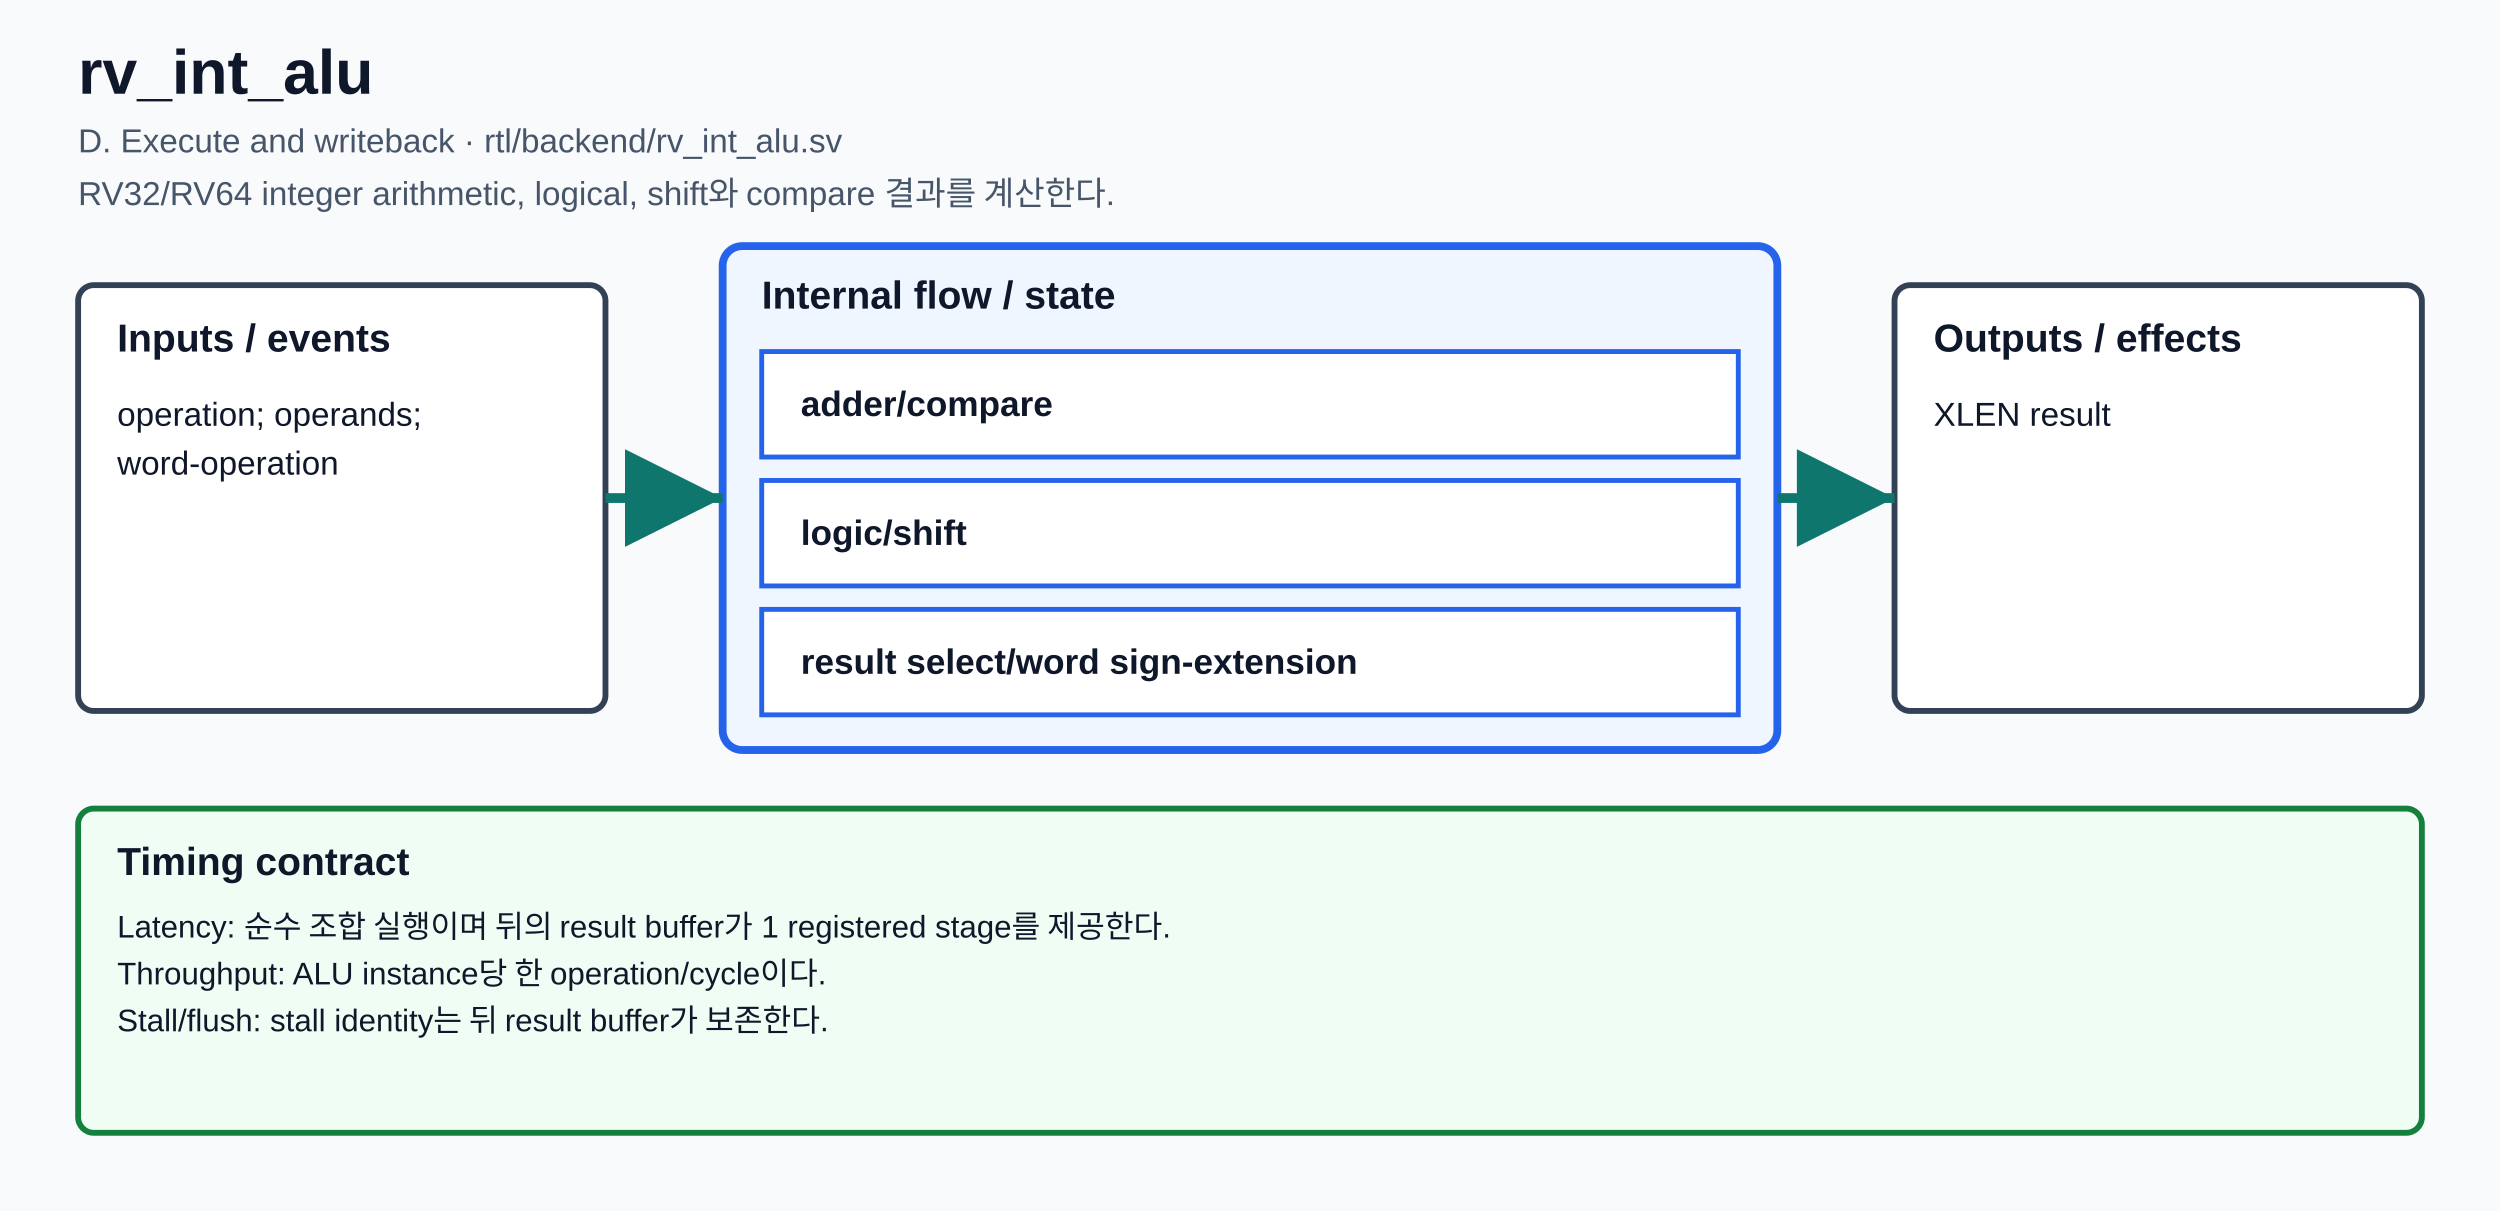
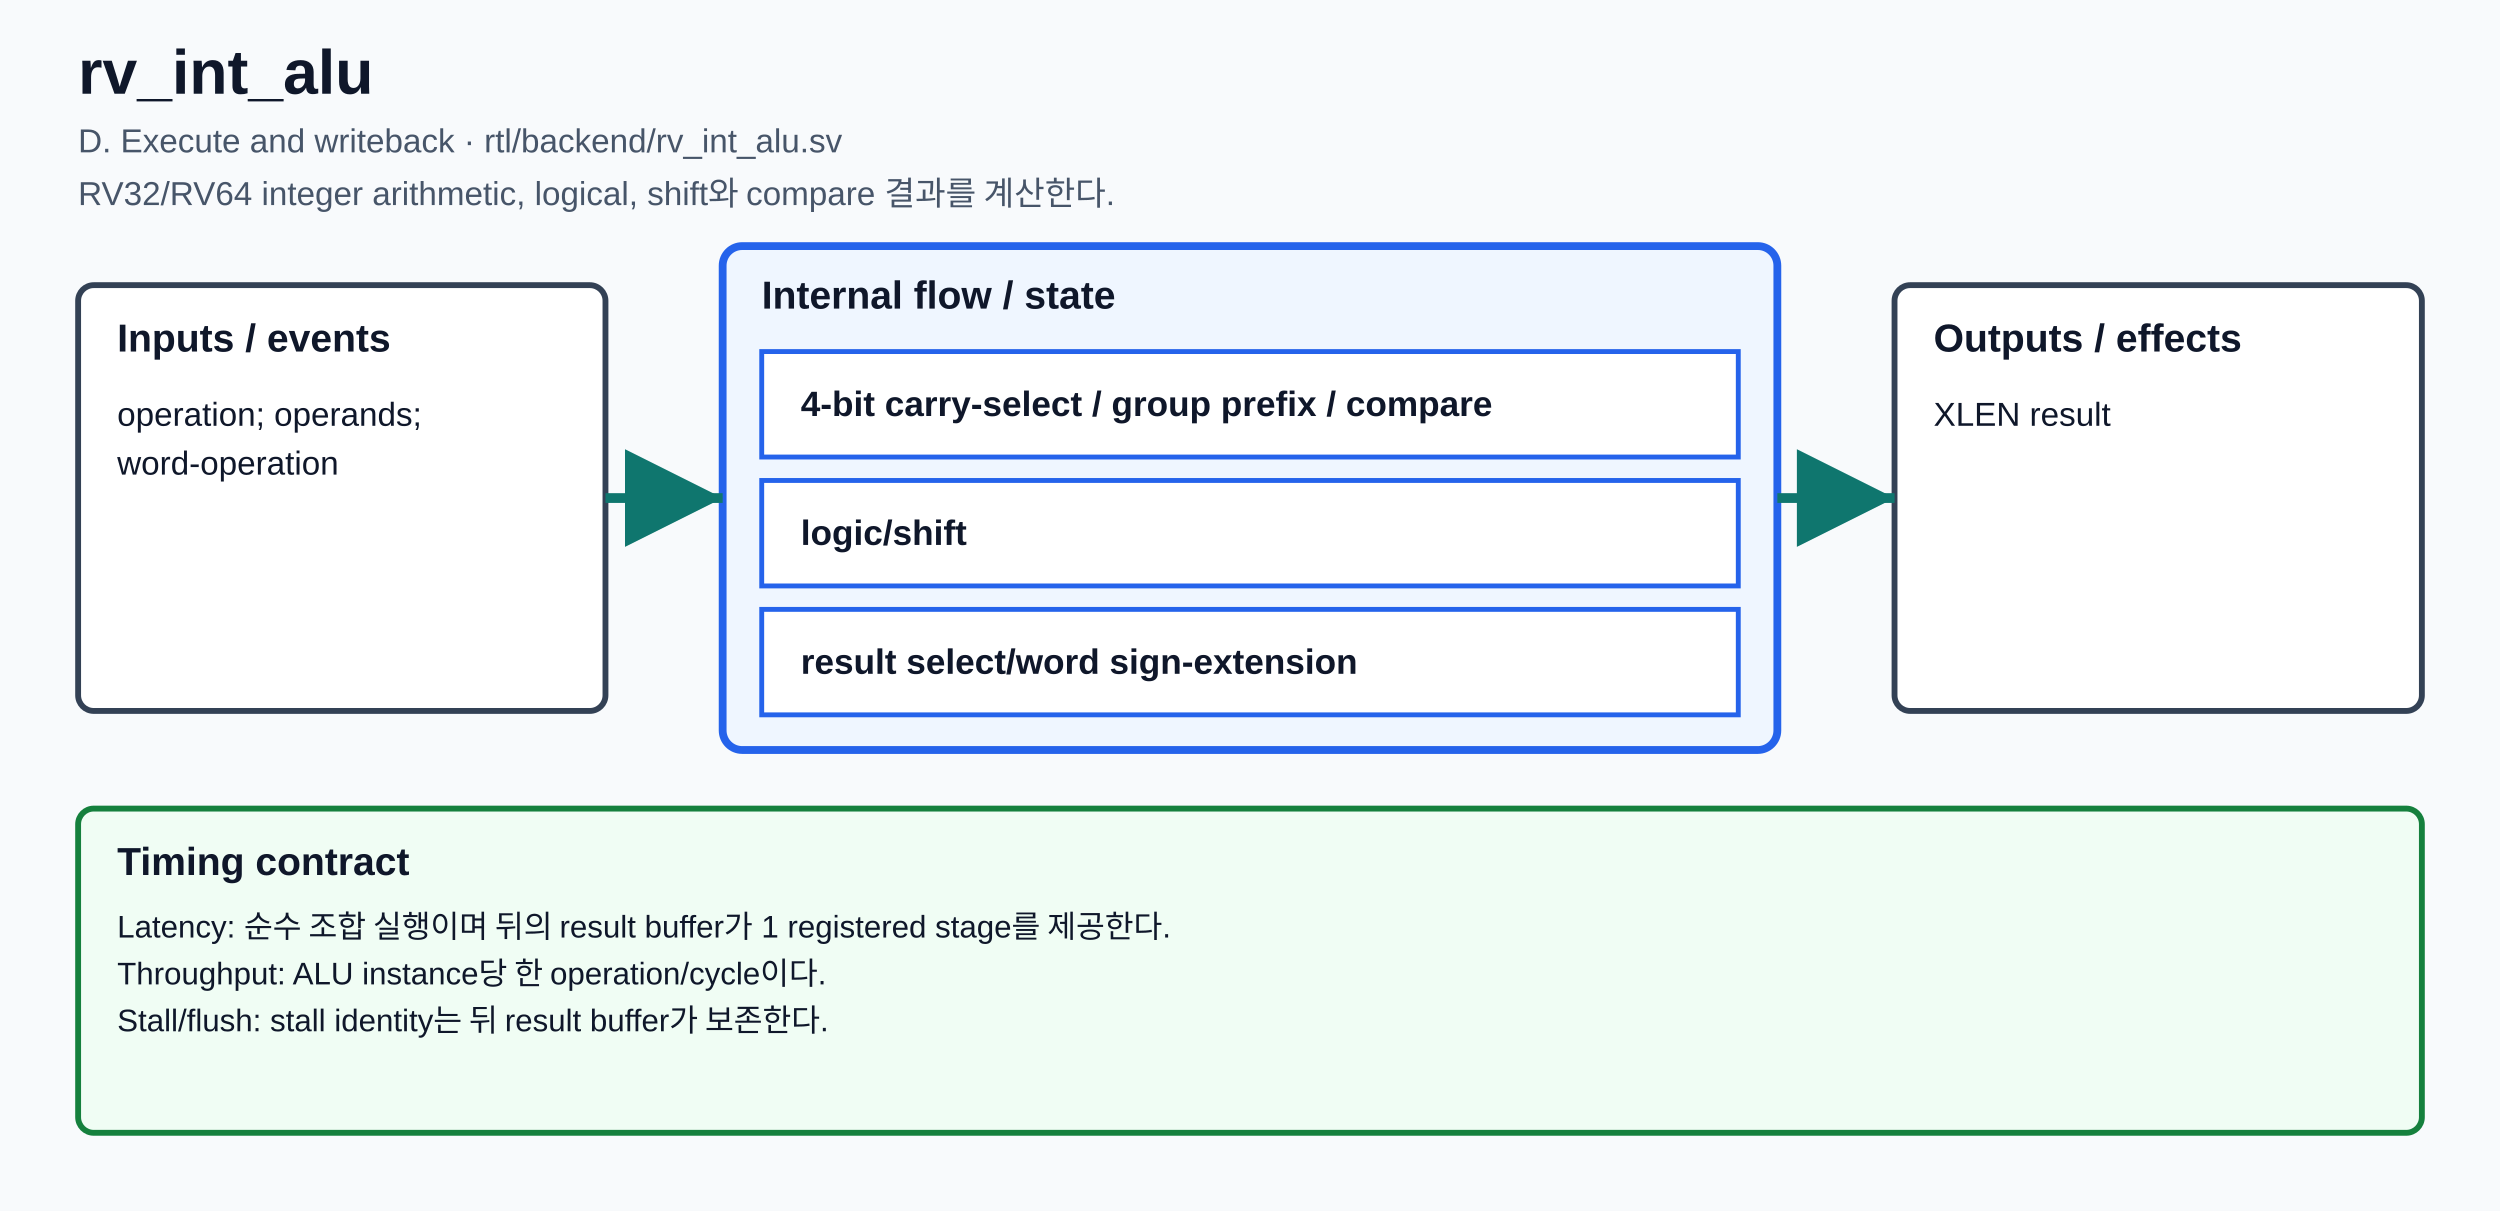
<svg xmlns="http://www.w3.org/2000/svg" width="1280" height="620" viewBox="0 0 1280 620" role="img" aria-labelledby="title desc">
  <defs>
    <marker id="arrow" markerWidth="12" markerHeight="12" refX="10" refY="5" orient="auto">
      <path d="M0,0 L10,5 L0,10 Z" class="arrow-head" />
    </marker>
  </defs>
  <style>
  .bg { fill:#f8fafc; } .panel { fill:#ffffff; stroke:#334155; stroke-width:3; }
  .core { fill:#eff6ff; stroke:#2563eb; stroke-width:4; } .stage { fill:#ffffff; stroke:#2563eb; stroke-width:2.5; }
  .timing { fill:#f0fdf4; stroke:#15803d; stroke-width:3; } .wire { fill:none; stroke:#0f766e; stroke-width:5; marker-end:url(#arrow); }
  .arrow-head { fill:#0f766e; } text { font-family:'Noto Sans KR','Malgun Gothic',Arial,sans-serif; fill:#0f172a; }
  .title { font-size:32px; font-weight:700; } .subtitle { font-size:17px; fill:#475569; }
  .label { font-size:20px; font-weight:700; } .body { font-size:17px; } .stage-text { font-size:18px; font-weight:600; }
  .timing-text { font-size:16px; }
  @media (prefers-color-scheme:dark) { .bg{fill:#0f172a} .panel{fill:#111827;stroke:#94a3b8} .core{fill:#172554;stroke:#60a5fa} .stage{fill:#111827;stroke:#60a5fa} .timing{fill:#052e16;stroke:#4ade80} text{fill:#e5e7eb} .subtitle{fill:#cbd5e1} .wire{stroke:#5eead4} .arrow-head{fill:#5eead4} }
</style>
  <rect width="1280" height="620" class="bg" />
  <text x="40" y="48" class="title">rv_int_alu</text>
  <text x="40" y="78" class="subtitle">D. Execute and writeback · rtl/backend/rv_int_alu.sv</text>
  <text x="40" y="105" class="subtitle">
    <tspan x="40" dy="0">RV32/RV64 integer arithmetic, logical, shift와 compare 결과를 계산한다.</tspan>
  </text>
  <rect x="40" y="146" width="270" height="218" rx="8" class="panel" />
  <text x="60" y="180" class="label">Inputs / events</text>
  <text x="60" y="218" class="body">
    <tspan x="60" dy="0">operation; operands;</tspan>
    <tspan x="60" dy="25">word-operation</tspan>
  </text>
  <rect x="370" y="126" width="540" height="258" rx="10" class="core" />
  <text x="390" y="158" class="label">Internal flow / state</text>
  <rect x="390" y="180" width="500" height="54" class="stage" />
  <text x="410" y="213" class="stage-text">
-     <tspan x="410" dy="0">adder/compare</tspan>
+     <tspan x="410" dy="0">4-bit carry-select / group prefix / compare</tspan>
  </text>
  <rect x="390" y="246" width="500" height="54" class="stage" />
  <text x="410" y="279" class="stage-text">
    <tspan x="410" dy="0">logic/shift</tspan>
  </text>
  <rect x="390" y="312" width="500" height="54" class="stage" />
  <text x="410" y="345" class="stage-text">
    <tspan x="410" dy="0">result select/word sign-extension</tspan>
  </text>
  <rect x="970" y="146" width="270" height="218" rx="8" class="panel" />
  <text x="990" y="180" class="label">Outputs / effects</text>
  <text x="990" y="218" class="body">
    <tspan x="990" dy="0">XLEN result</tspan>
  </text>
  <path d="M310 255 H350 V255 H370" class="wire" />
  <path d="M910 255 H950 V255 H970" class="wire" />
  <rect x="40" y="414" width="1200" height="166" rx="8" class="timing" />
  <text x="60" y="448" class="label">Timing contract</text>
  <text x="60" y="480" class="timing-text">
    <tspan x="60" dy="0">Latency: 순수 조합 실행이며 뒤의 result buffer가 1 registered stage를 제공한다.</tspan>
    <tspan x="60" dy="24">Throughput: ALU instance당 한 operation/cycle이다.</tspan>
    <tspan x="60" dy="24">Stall/flush: stall identity는 뒤 result buffer가 보존한다.</tspan>
  </text>
</svg>
